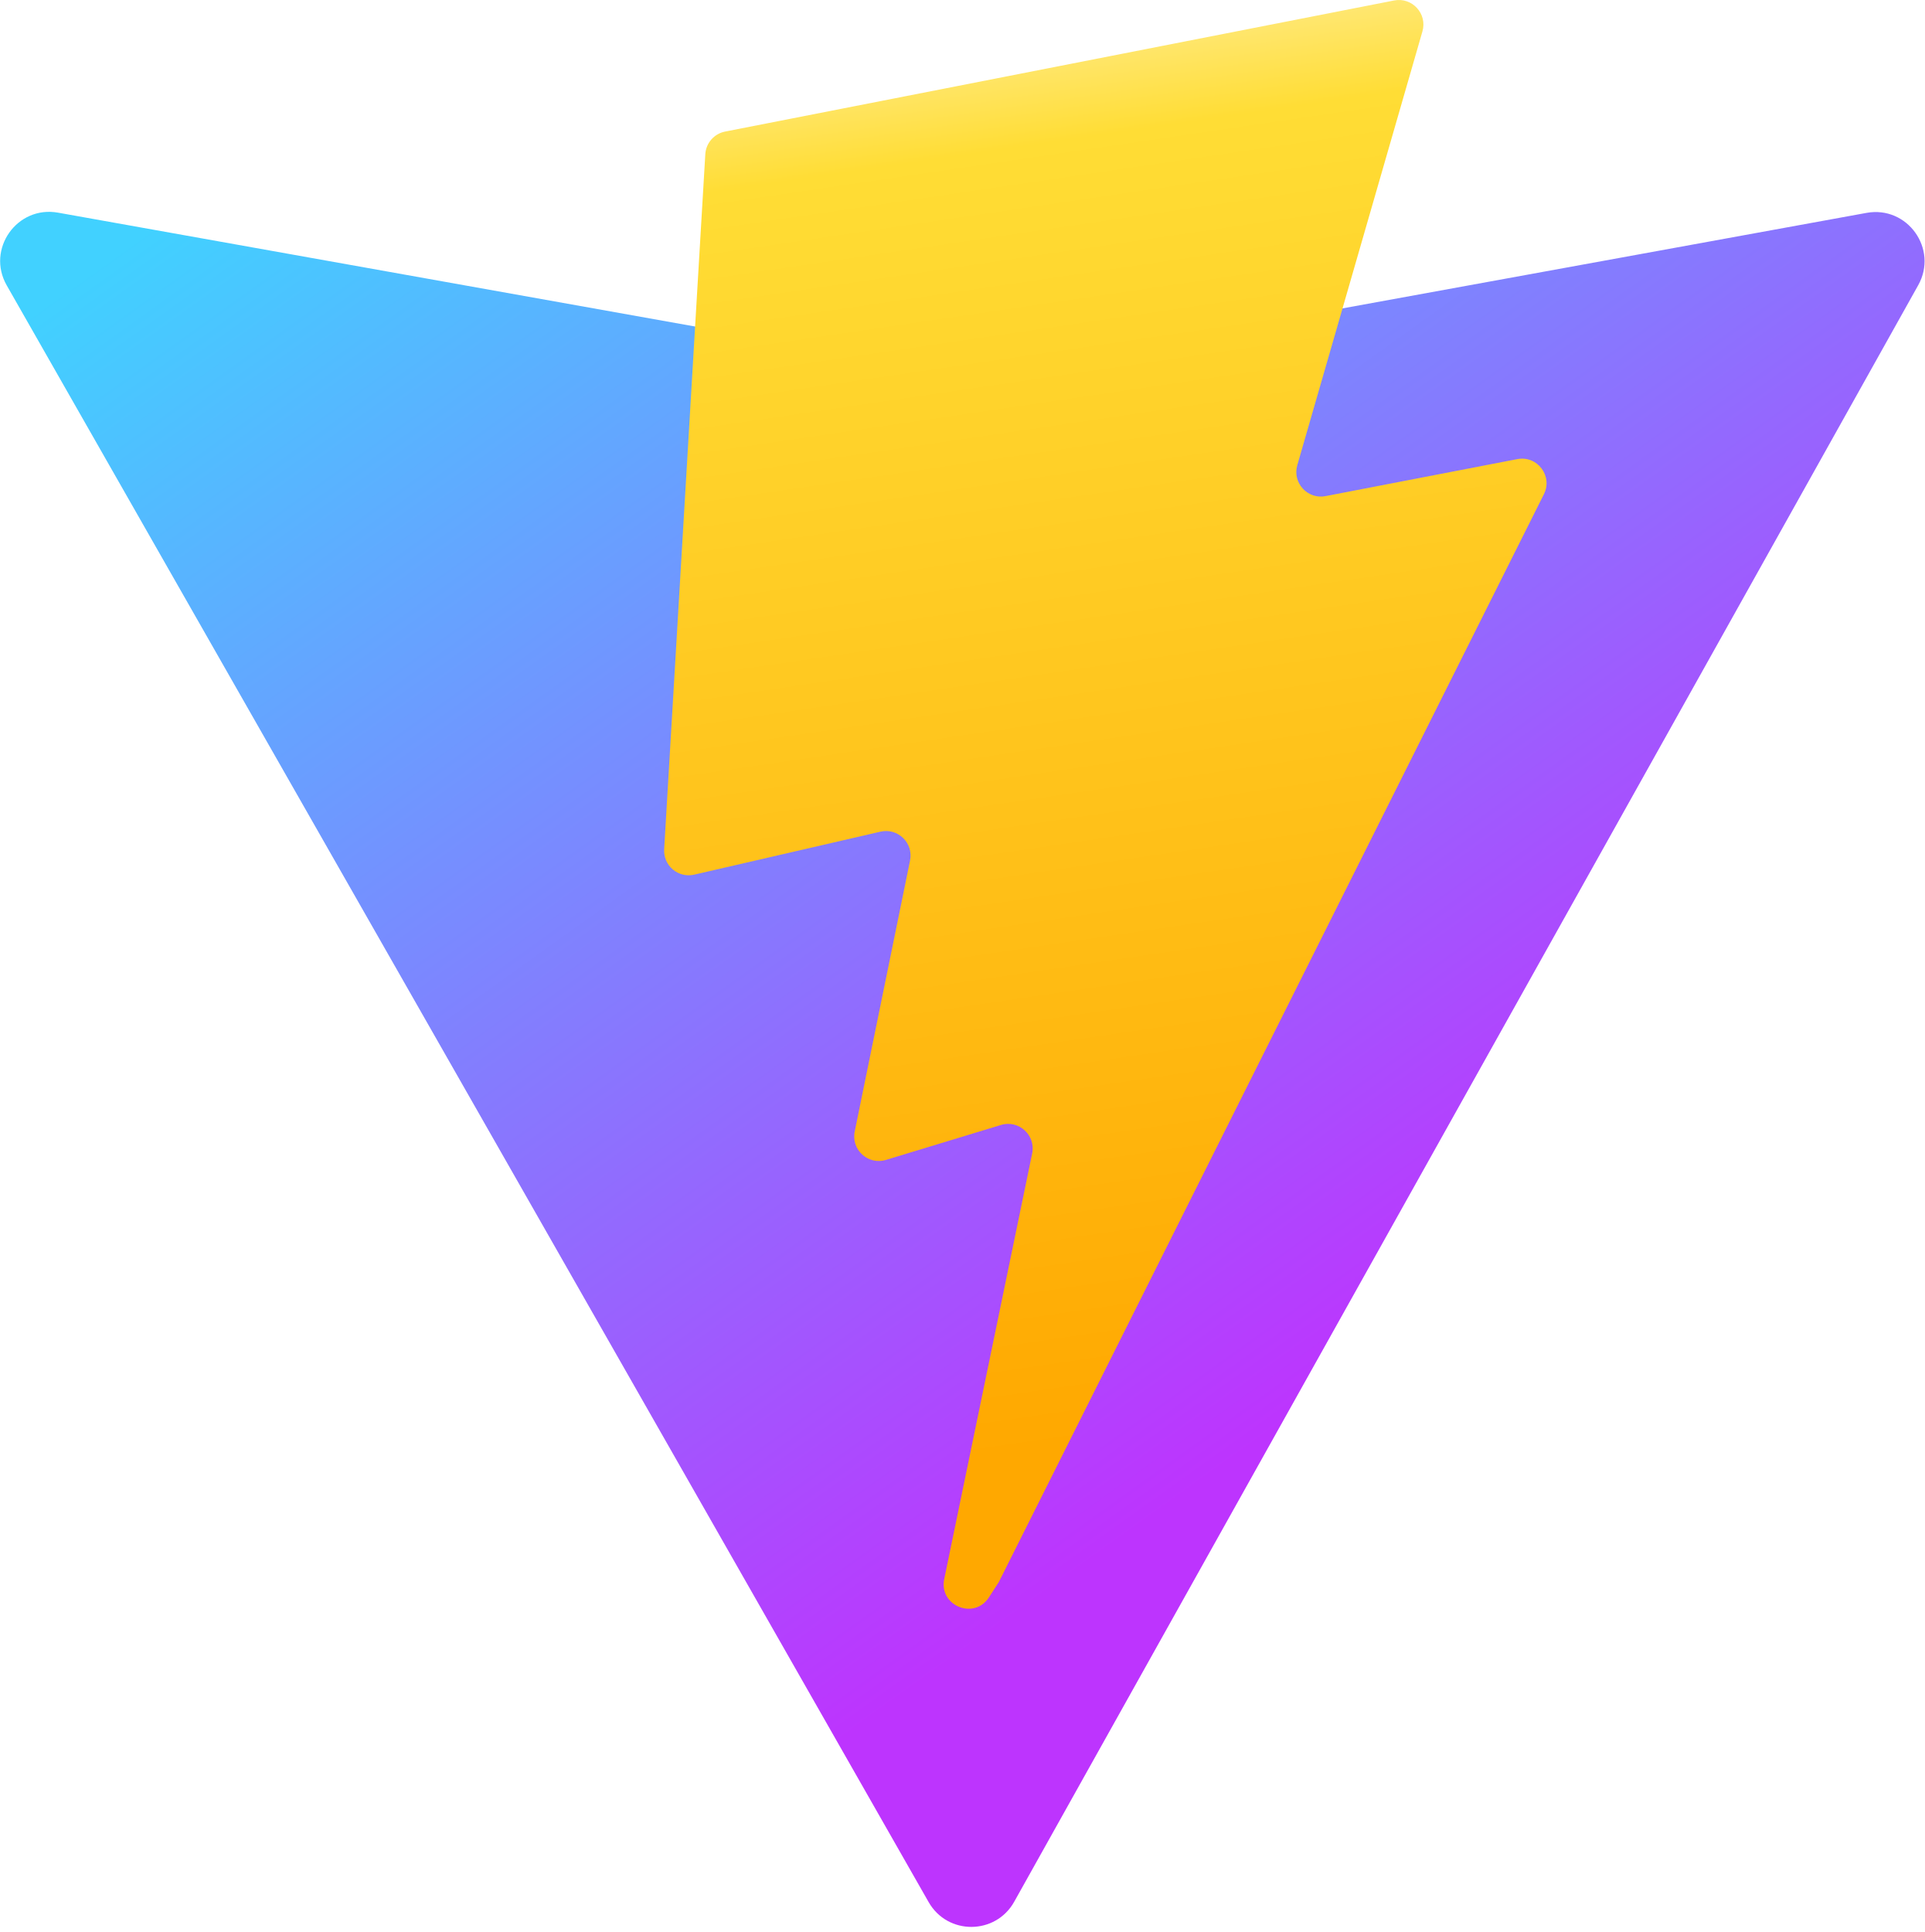
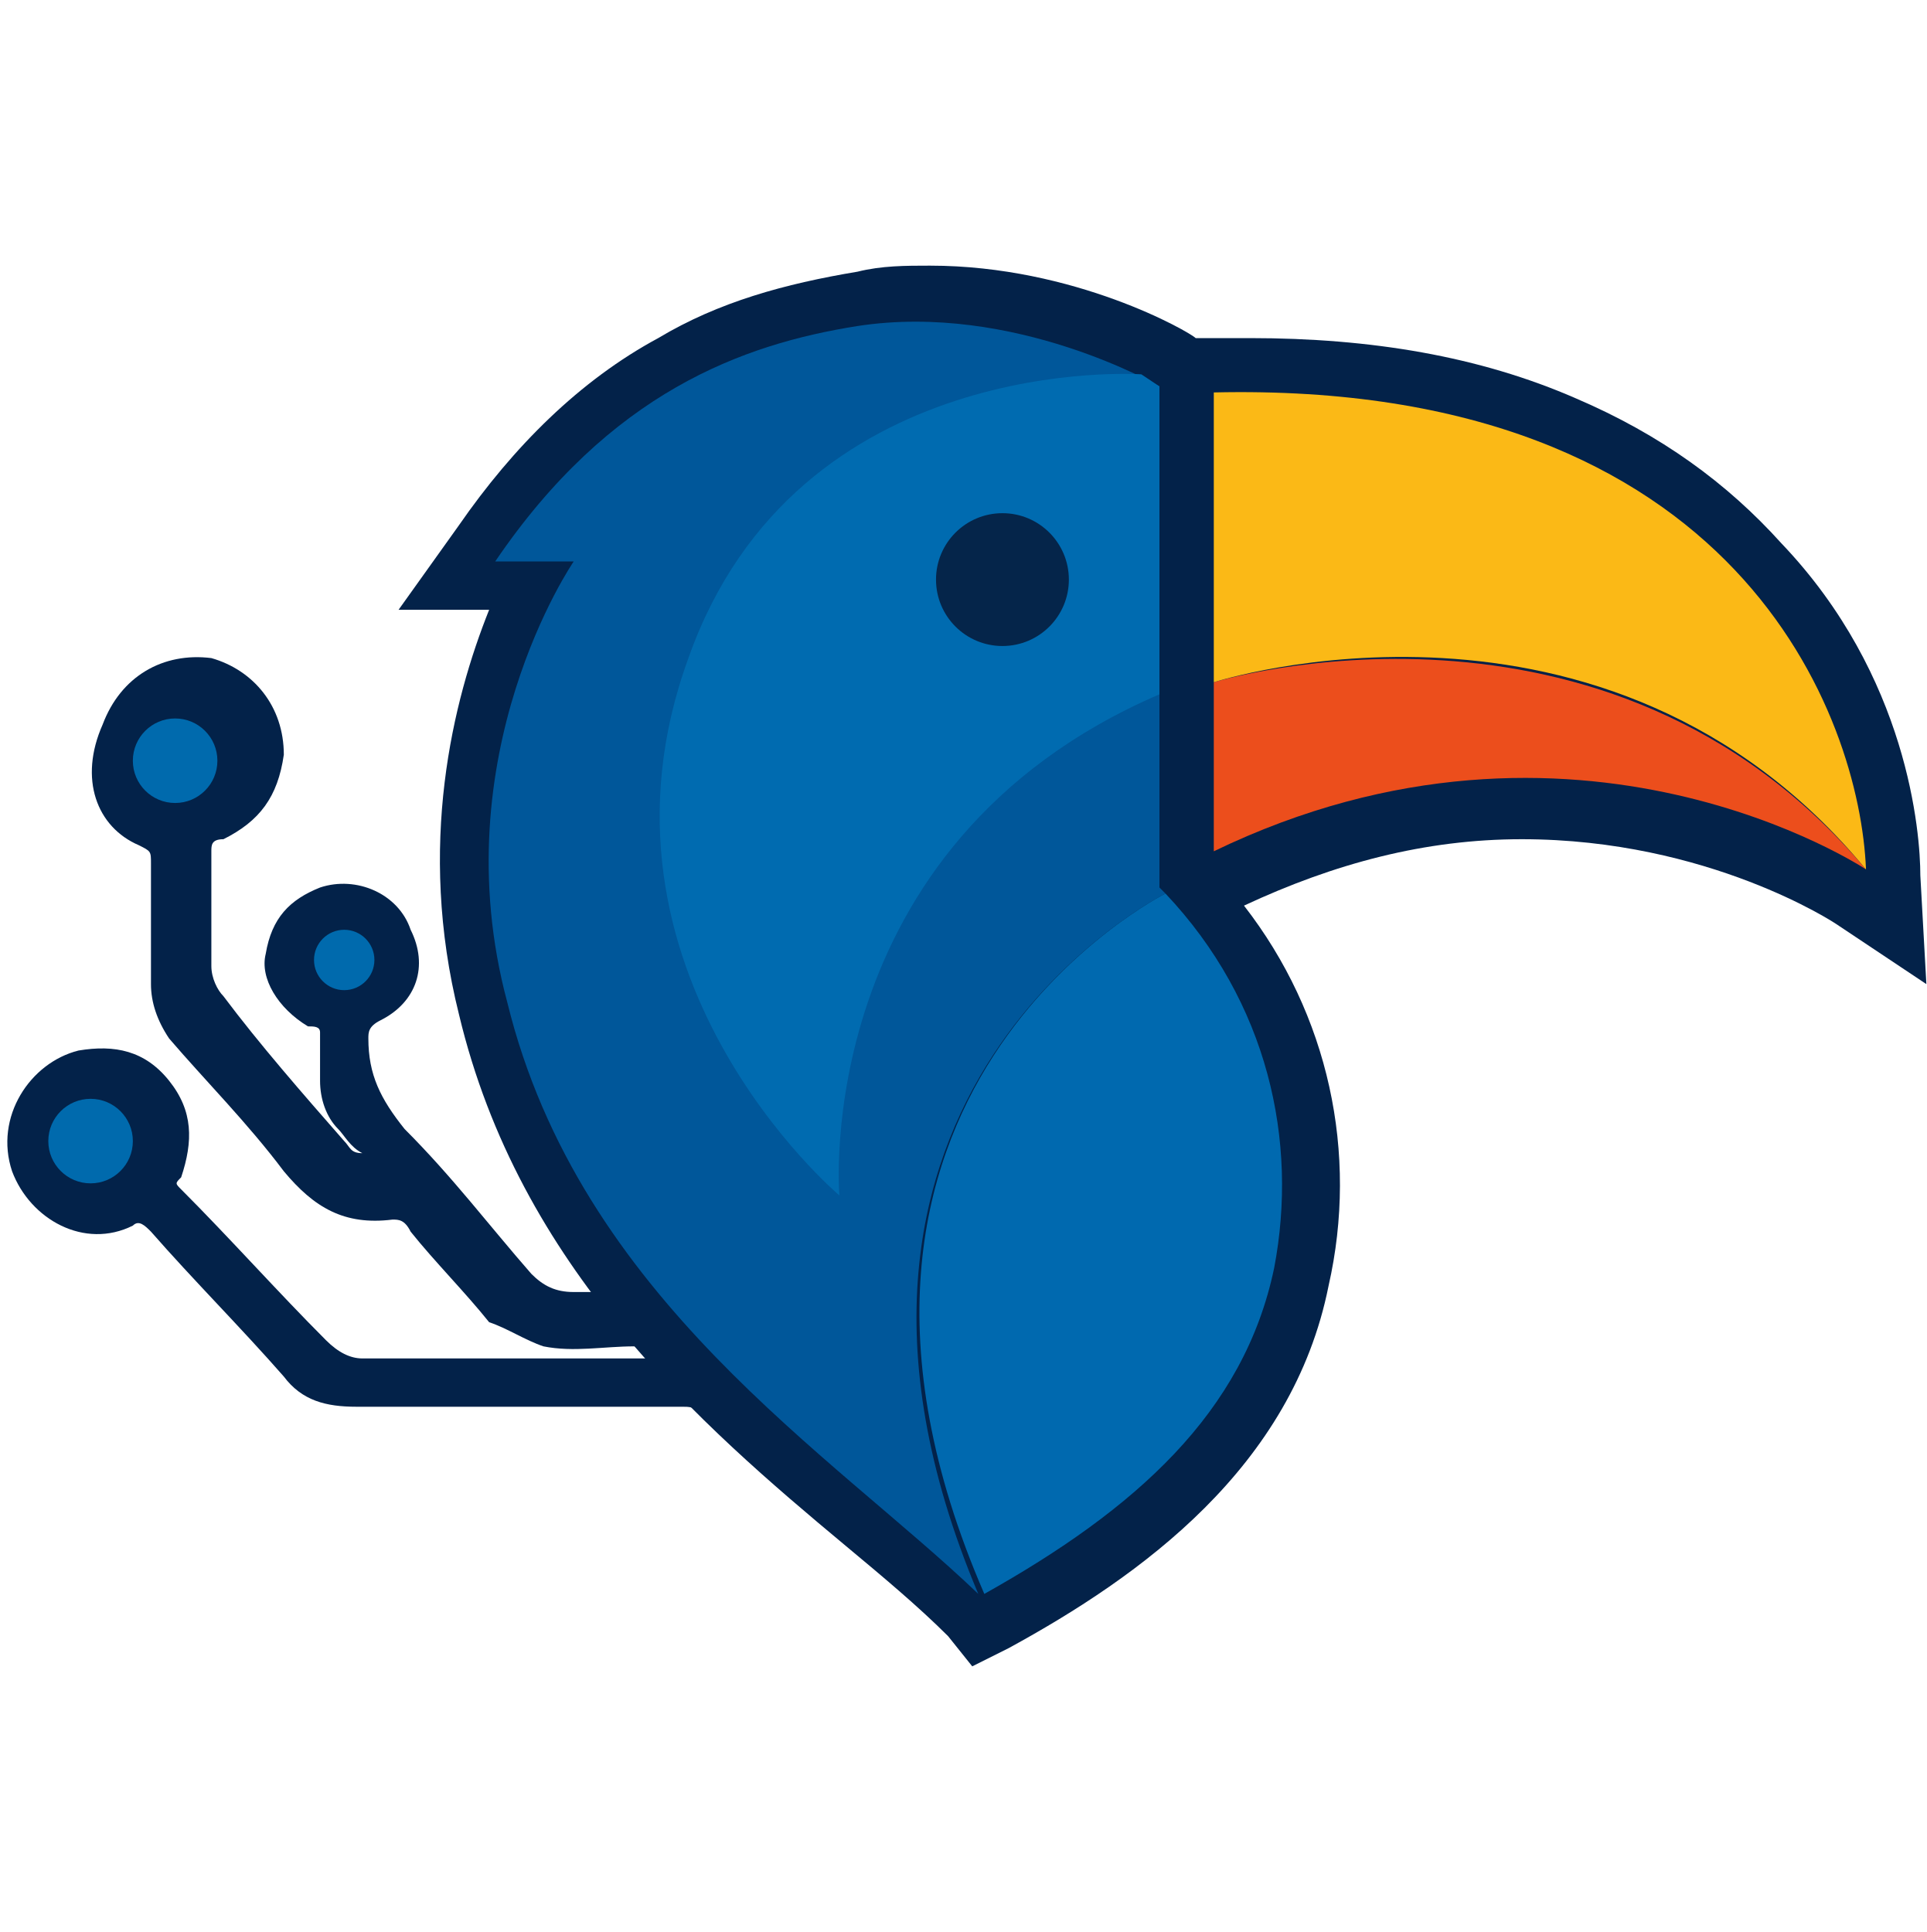
- <svg xmlns="http://www.w3.org/2000/svg" aria-hidden="true" role="img" class="iconify iconify--logos" width="31.88" height="32" preserveAspectRatio="xMidYMid meet" viewBox="0 0 256 257">
-   <defs>
-     <linearGradient id="IconifyId1813088fe1fbc01fb466" x1="-.828%" x2="57.636%" y1="7.652%" y2="78.411%">
-       <stop offset="0%" stop-color="#41D1FF" />
-       <stop offset="100%" stop-color="#BD34FE" />
-     </linearGradient>
-     <linearGradient id="IconifyId1813088fe1fbc01fb467" x1="43.376%" x2="50.316%" y1="2.242%" y2="89.03%">
-       <stop offset="0%" stop-color="#FFEA83" />
-       <stop offset="8.333%" stop-color="#FFDD35" />
-       <stop offset="100%" stop-color="#FFA800" />
-     </linearGradient>
-   </defs>
-   <path fill="url(#IconifyId1813088fe1fbc01fb466)" d="M255.153 37.938L134.897 252.976c-2.483 4.44-8.862 4.466-11.382.048L.875 37.958c-2.746-4.814 1.371-10.646 6.827-9.67l120.385 21.517a6.537 6.537 0 0 0 2.322-.004l117.867-21.483c5.438-.991 9.574 4.796 6.877 9.62Z" />
-   <path fill="url(#IconifyId1813088fe1fbc01fb467)" d="M185.432.063L96.44 17.501a3.268 3.268 0 0 0-2.634 3.014l-5.474 92.456a3.268 3.268 0 0 0 3.997 3.378l24.777-5.718c2.318-.535 4.413 1.507 3.936 3.838l-7.361 36.047c-.495 2.426 1.782 4.5 4.151 3.78l15.304-4.649c2.372-.72 4.652 1.36 4.15 3.788l-11.698 56.621c-.732 3.542 3.979 5.473 5.943 2.437l1.313-2.028l72.516-144.72c1.215-2.423-.88-5.186-3.54-4.672l-25.505 4.922c-2.396.462-4.435-1.77-3.759-4.114l16.646-57.705c.677-2.35-1.37-4.583-3.769-4.113Z" />
+ <svg xmlns="http://www.w3.org/2000/svg" xml:space="preserve" id="Layer_1" x="0" y="0" version="1.1" viewBox="0 0 31.9 32">
+   <style>.st0{fill:#032249}.st8{fill:#006aad}</style>
+   <path d="M15.7 27.1c-.5-.5-1.1-1-1.7-1.5-2.4-2-5.4-4.6-6.4-8.8-.7-2.8-.1-5.2.5-6.7H6.6l1-1.4c.9-1.3 2-2.4 3.3-3.1 1-.6 2.1-.9 3.3-1.1.4-.1.8-.1 1.2-.1 2.4 0 4.3 1.1 4.4 1.2h.9c2 0 3.8.3 5.4 1 1.4.6 2.5 1.4 3.4 2.4 2.1 2.2 2.3 4.8 2.3 5.5l.1 1.8-1.5-1s-2.1-1.4-5.2-1.4c-1.6 0-3.1.4-4.6 1.1 1.4 1.8 1.9 4.1 1.4 6.3-.6 3-3.1 4.8-5.3 6l-.6.3z" class="st0" />
+   <path d="m19.3 14.8-.1-.1V6.4s-2.4-1.4-5-1c-1.9.3-4.1 1.1-6 3.9h1.3s-2.2 3.2-1.1 7.3c1.2 4.9 5.4 7.5 7.8 9.8-3.5-8.3 3.1-11.6 3.1-11.6" style="fill:#00579a" />
+   <path d="M20.1 11.3v2.8c6-2.9 10.8.3 10.8.3-4.3-5.1-10.8-3.1-10.8-3.1" style="fill:#ec4e1c" />
+   <path d="M20.1 6.5v4.8s6.5-2.1 10.8 3.1c-.1-2.5-2.1-8.1-10.8-7.9" style="fill:#fbb916" />
+   <path d="M18.9 6.2s-5.7-.4-7.5 4.7c-1.9 5.2 2.5 8.9 2.5 8.9s-.5-5.8 5.3-8.3V6.4z" style="fill:#006bb0" />
+   <path d="M21.1 21c.4-2.1-.1-4.4-1.8-6.2 0 0-6.6 3.3-3 11.6 2.5-1.4 4.3-3 4.8-5.4" style="fill:#0069af" />
+   <circle cx="16.6" cy="9.6" r="1.1" style="fill:#05254a" />
+   <path d="M2.3 14c.2.1.2.1.2.3v2q0 .45.3.9c.6.7 1.3 1.4 1.9 2.2.5.6 1 .9 1.8.8.1 0 .2 0 .3.2.4.5.9 1 1.3 1.5.3.1.6.3.9.4.5.1 1 0 1.5 0h.2l-.7-.9h-.5c-.3 0-.5-.1-.7-.3-.7-.8-1.3-1.6-2.1-2.4-.4-.5-.6-.9-.6-1.5 0-.1 0-.2.2-.3.6-.3.8-.9.5-1.5-.2-.6-.9-.9-1.5-.7-.5.2-.8.5-.9 1.1-.1.4.2.9.7 1.2.1 0 .2 0 .2.1v.8c0 .3.1.6.3.8.1.1.2.3.4.4-.2 0-.2-.1-.3-.2-.7-.8-1.4-1.6-2-2.4-.1-.1-.2-.3-.2-.5v-1.9c0-.1 0-.2.2-.2.6-.3.9-.7 1-1.4 0-.8-.5-1.4-1.2-1.6-.8-.1-1.5.3-1.8 1.1-.4.9-.1 1.7.6 2" class="st0" />
+   <path d="M10.8 22.5q-.15 0 0 0H6q-.3 0-.6-.3c-.8-.8-1.6-1.7-2.4-2.5-.1-.1-.1-.1 0-.2.2-.6.2-1.1-.2-1.6s-.9-.6-1.5-.5c-.8.2-1.4 1.1-1.1 2 .3.8 1.2 1.3 2 .9.1-.1.2 0 .3.1.7.8 1.5 1.6 2.2 2.4.3.4.7.5 1.2.5h5.4c.1 0 .2 0 .3.1z" class="st0" />
+   <circle cx="5.7" cy="15.9" r=".5" class="st8" />
+   <circle cx="2.9" cy="12.6" r=".7" class="st8" />
+   <circle cx="1.5" cy="18.9" r=".7" class="st8" />
</svg>
